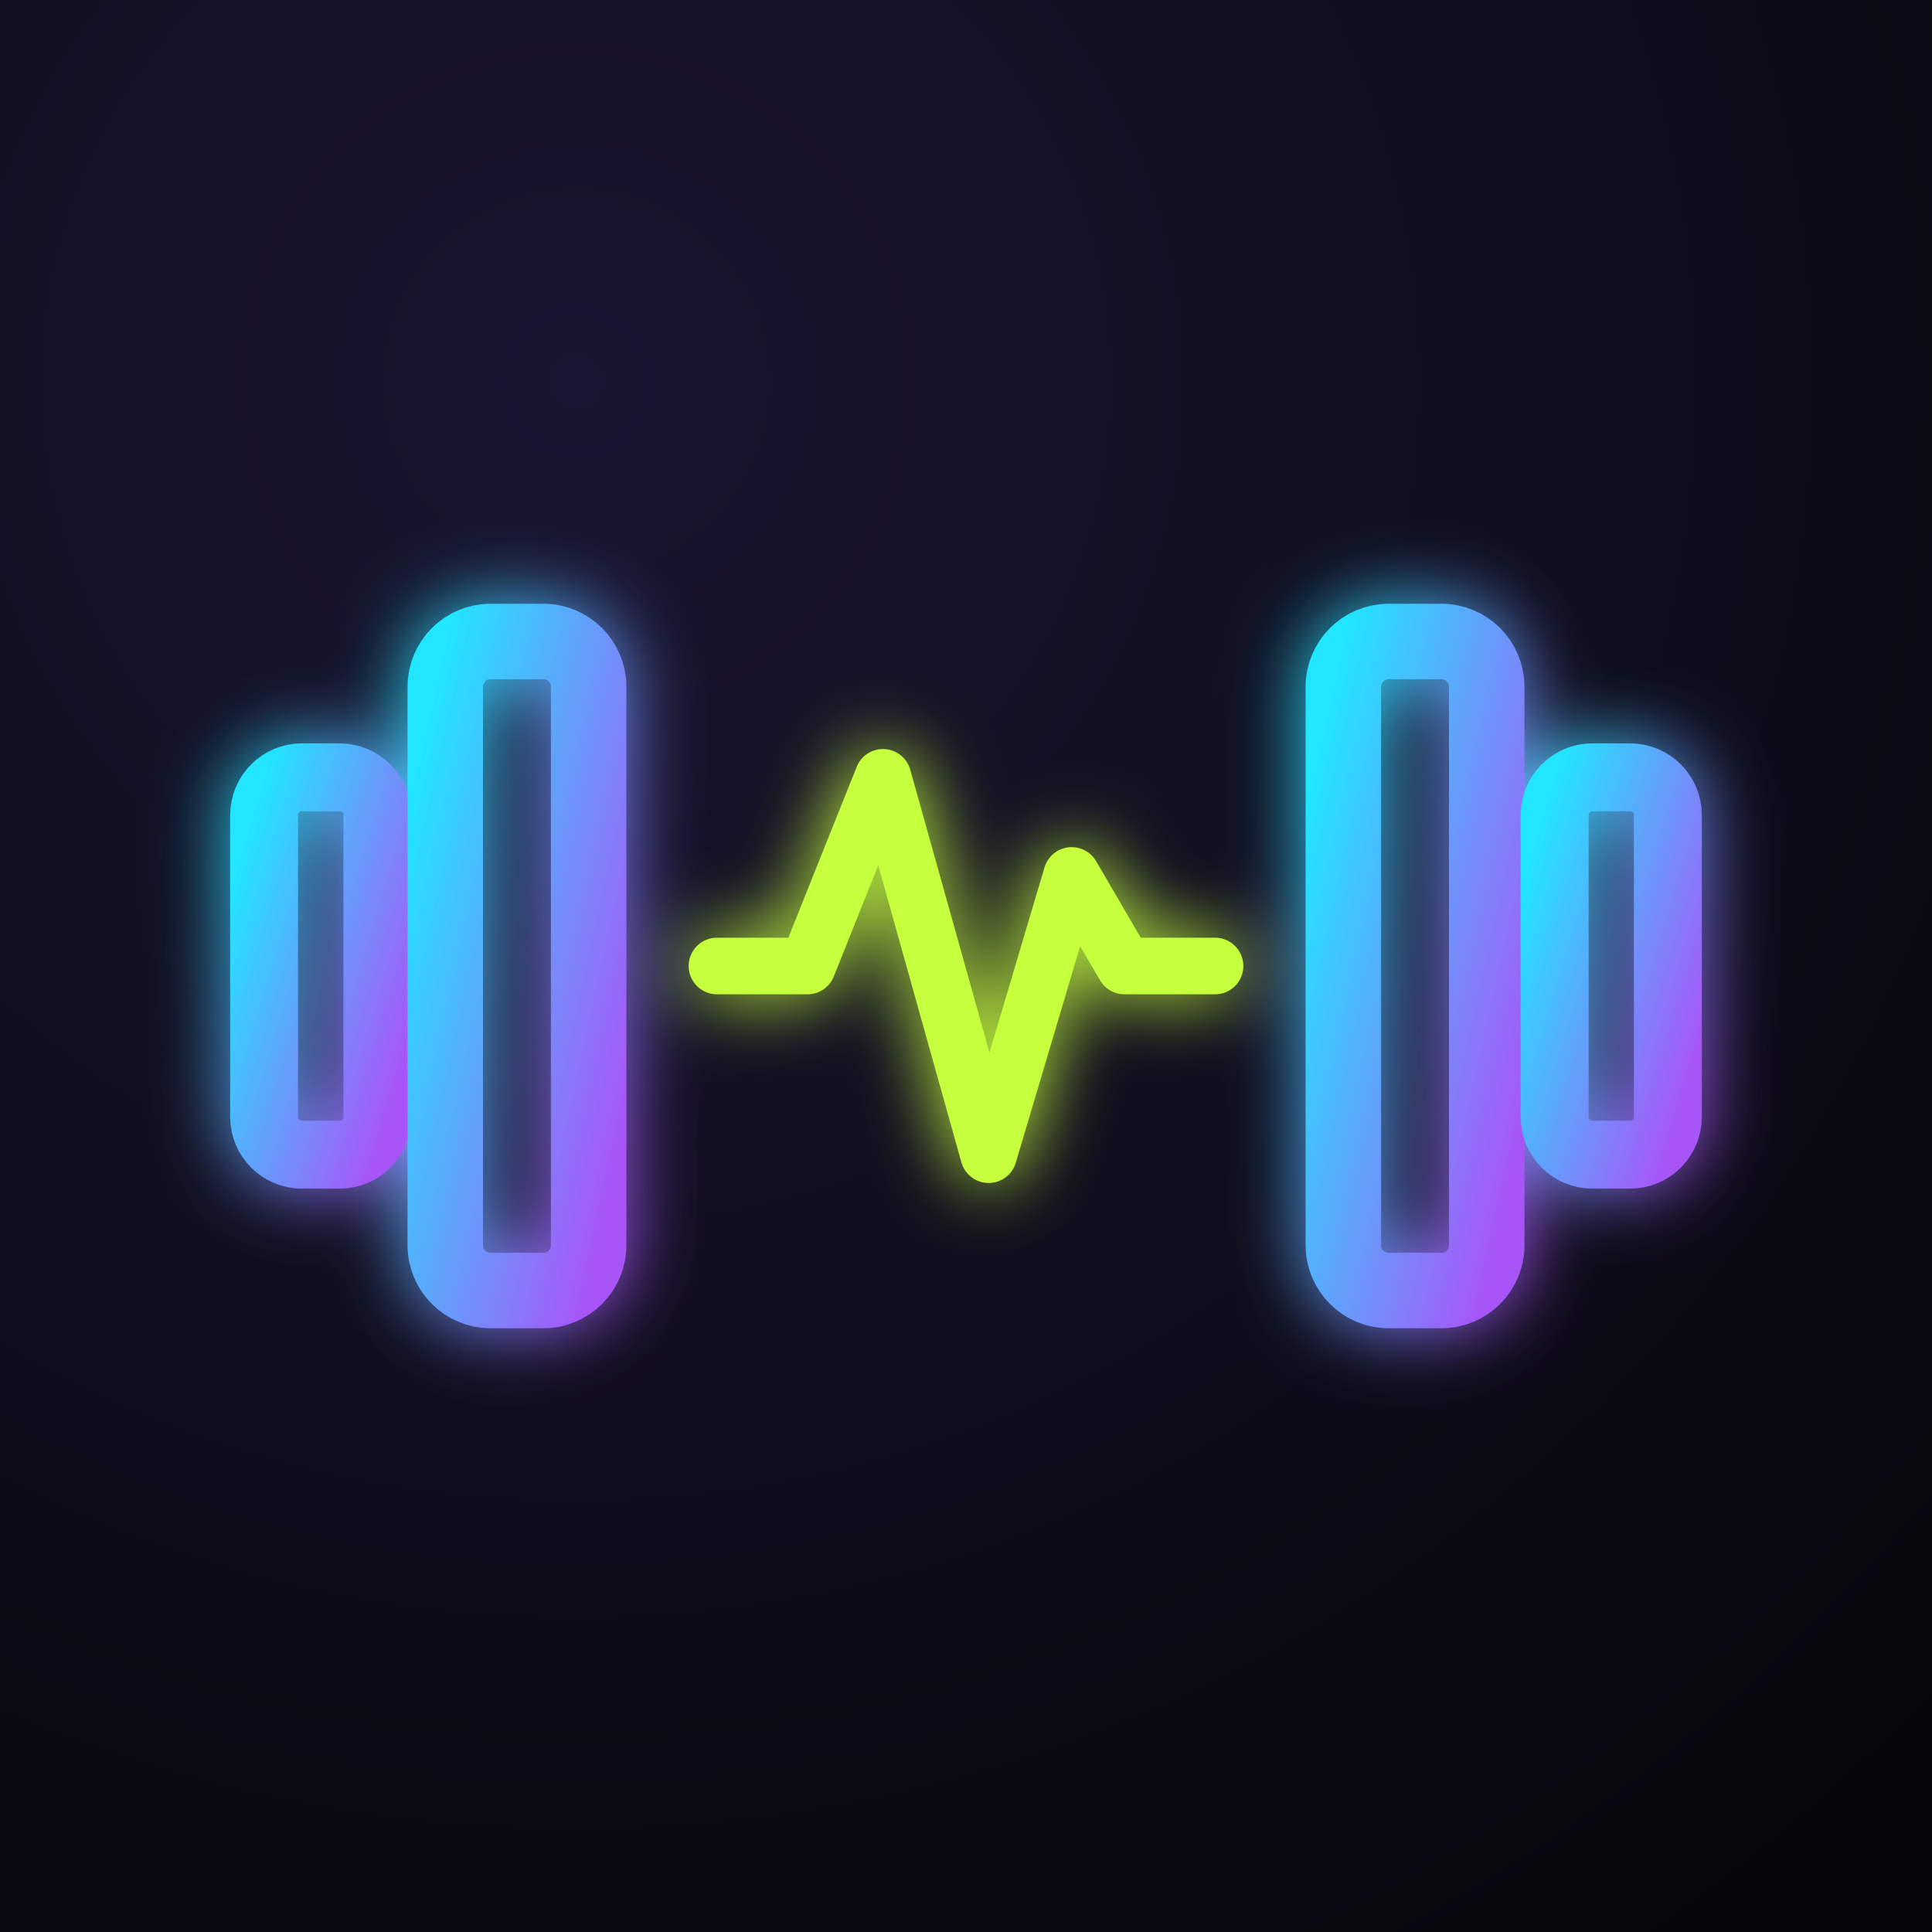
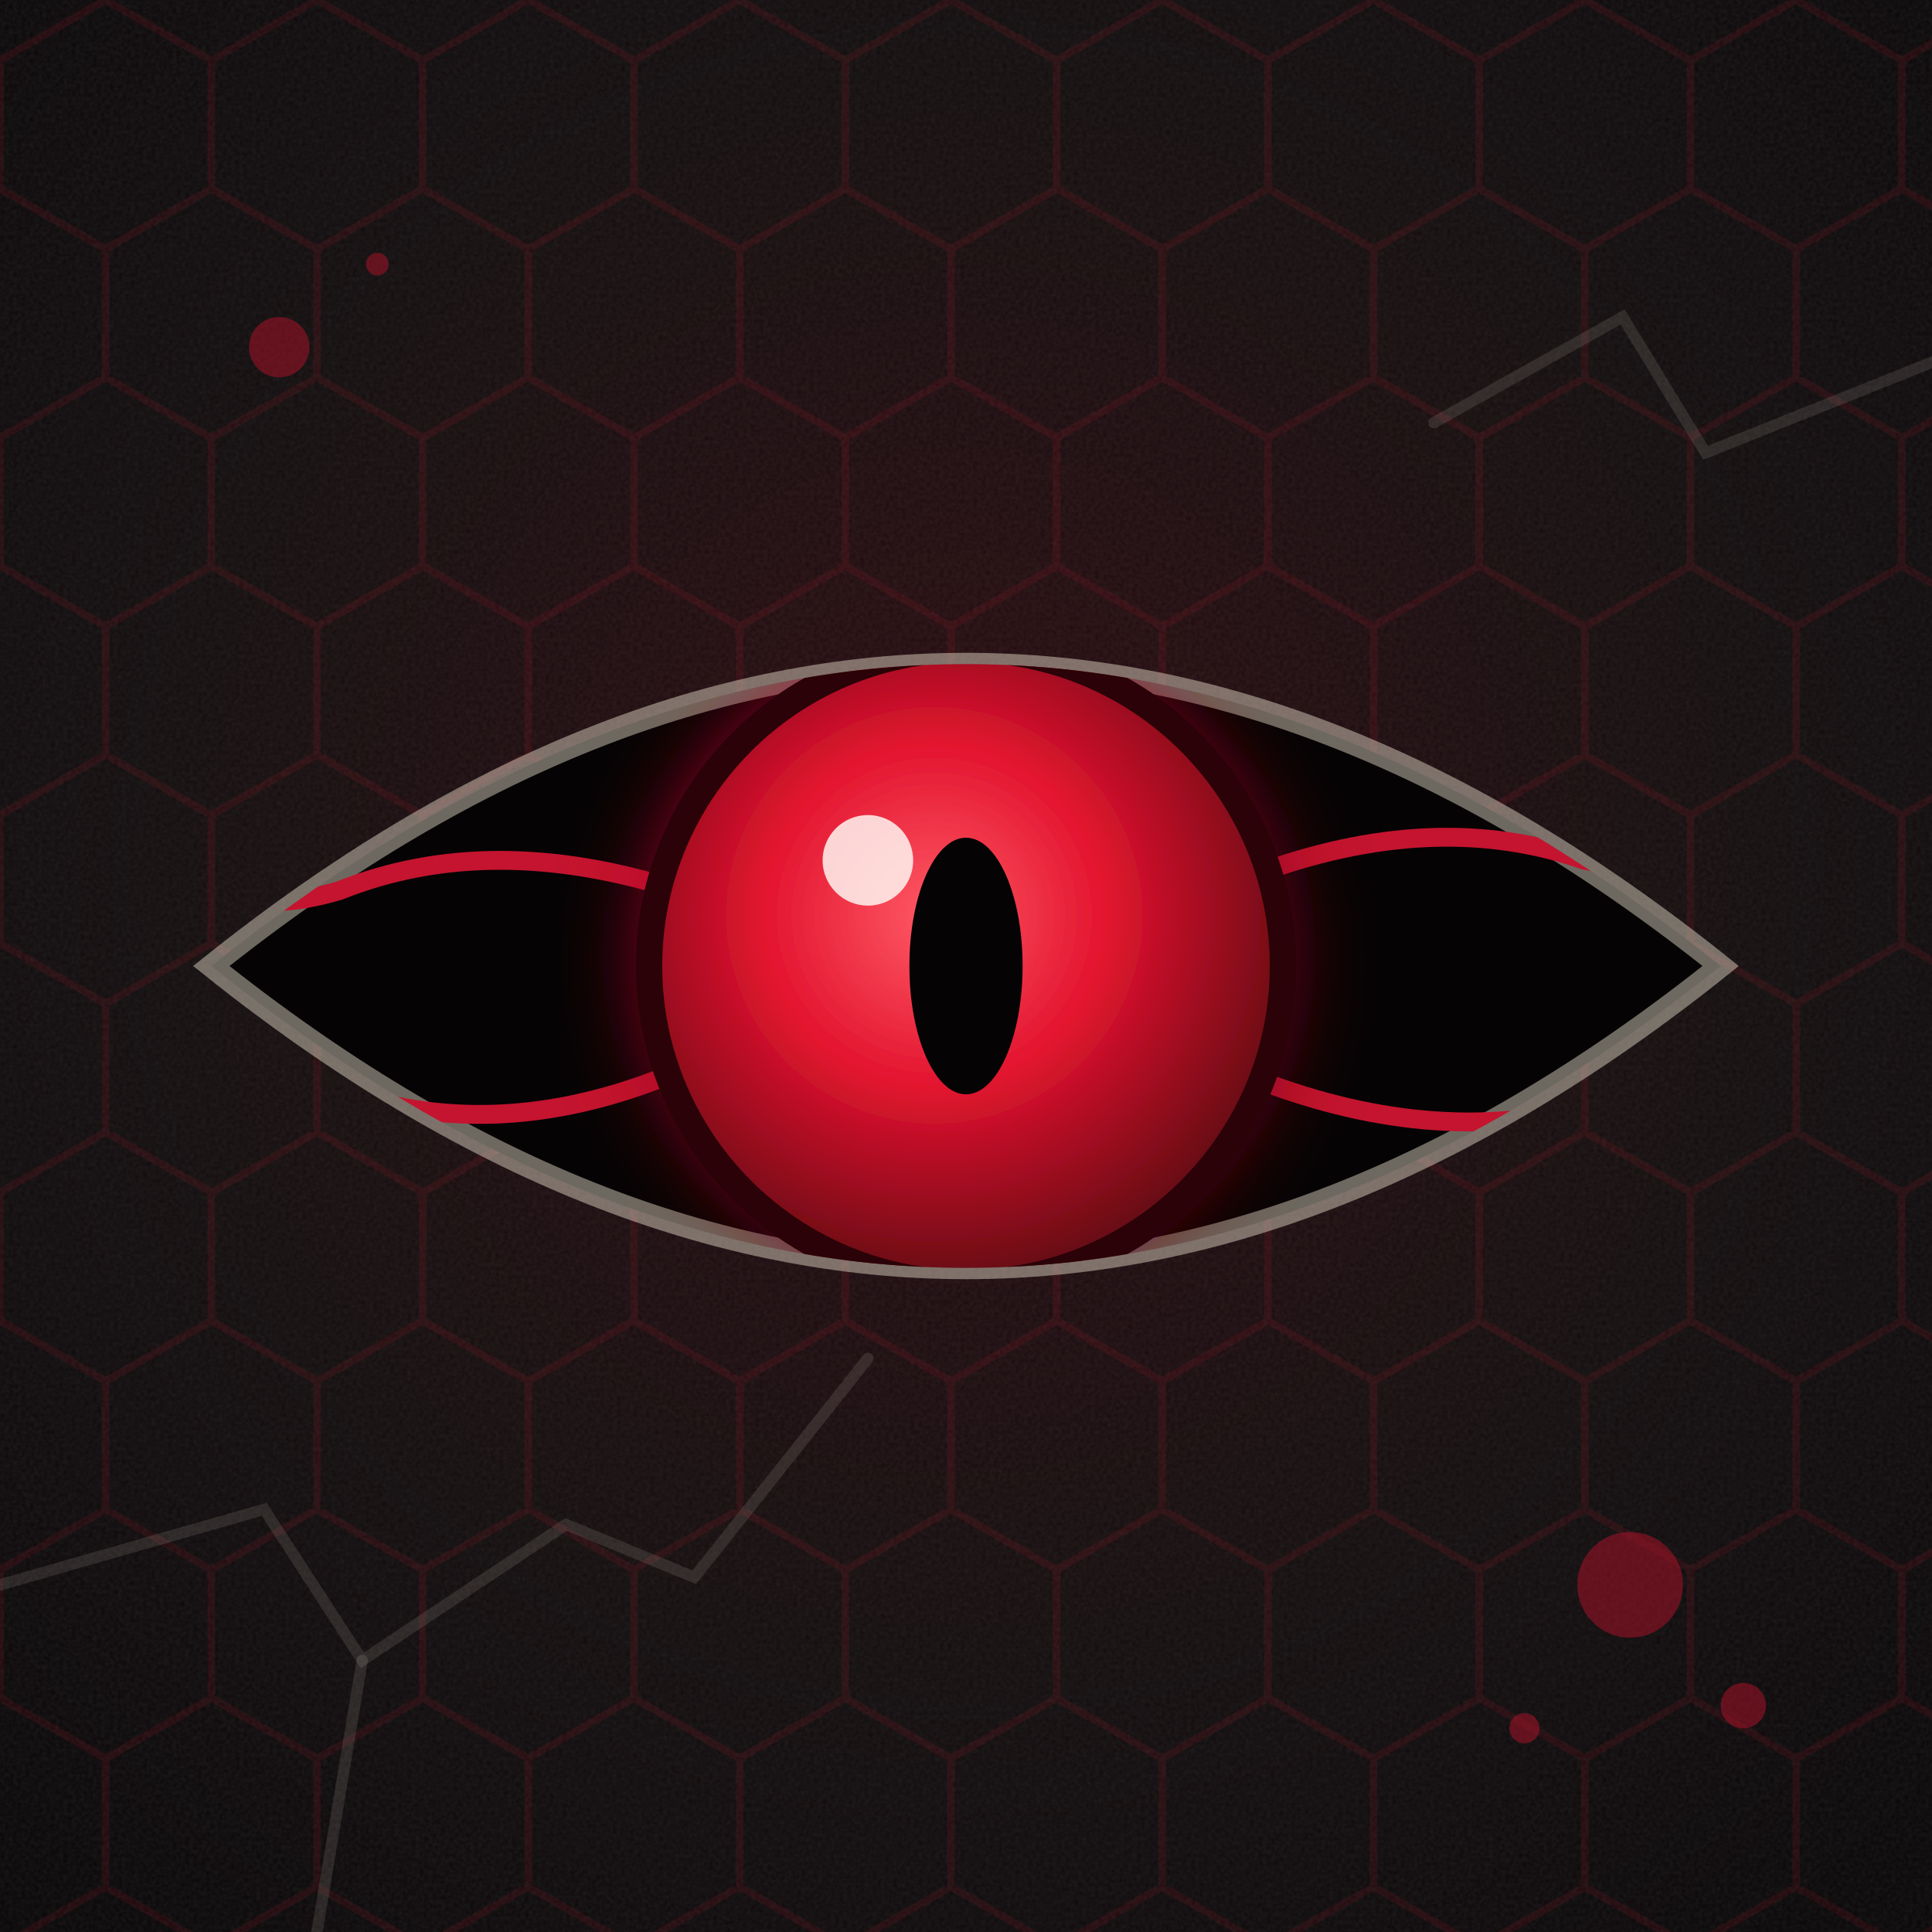
<svg xmlns="http://www.w3.org/2000/svg" viewBox="0 0 512 512">
  <defs>
-     <linearGradient id="g" x1="0" y1="0" x2="1" y2="1">
-       <stop offset="0" stop-color="#22e5ff" />
-       <stop offset="1" stop-color="#a855f7" />
-     </linearGradient>
-     <radialGradient id="bg" cx="0.3" cy="0.2" r="1">
-       <stop offset="0" stop-color="#1a1530" />
-       <stop offset="1" stop-color="#06060b" />
+     <radialGradient id="bg" cx="0.5" cy="0.45" r="0.75">
+       <stop offset="0" stop-color="#2a0a0f" />
+       <stop offset="0.55" stop-color="#120c0d" />
+       <stop offset="1" stop-color="#070506" />
    </radialGradient>
-     <filter id="glow" x="-50%" y="-50%" width="200%" height="200%">
-       <feGaussianBlur stdDeviation="10" result="b" />
+     <radialGradient id="iris" cx="0.45" cy="0.42" r="0.6">
+       <stop offset="0" stop-color="#ff5a66" />
+       <stop offset="0.45" stop-color="#e3142f" />
+       <stop offset="1" stop-color="#5e0612" />
+     </radialGradient>
+     <filter id="glow" x="-60%" y="-60%" width="220%" height="220%">
+       <feGaussianBlur stdDeviation="12" result="b" />
      <feMerge>
        <feMergeNode in="b" />
        <feMergeNode in="SourceGraphic" />
      </feMerge>
    </filter>
+     <filter id="ruido">
+       <feTurbulence type="fractalNoise" baseFrequency="0.9" numOctaves="3" />
+       <feColorMatrix values="0 0 0 0 1 0 0 0 0 1 0 0 0 0 1 0 0 0 0.07 0" />
+     </filter>
+     <pattern id="hex" width="56" height="100" patternUnits="userSpaceOnUse">
+       <path d="M28 66L0 50L0 16L28 0L56 16L56 50L28 66L28 100" fill="none" stroke="#c4142f" stroke-opacity="0.12" stroke-width="2" />
+     </pattern>
+     <clipPath id="ojo">
+       <path d="M56 256 Q256 96 456 256 Q256 416 56 256Z" />
+     </clipPath>
  </defs>
  <rect width="512" height="512" fill="url(#bg)" />
-   <g filter="url(#glow)" fill="none" stroke="url(#g)" stroke-linecap="round" stroke-linejoin="round">
-     <rect x="70" y="206" width="30" height="100" rx="10" stroke-width="18" />
-     <rect x="118" y="170" width="38" height="172" rx="12" stroke-width="20" />
-     <rect x="356" y="170" width="38" height="172" rx="12" stroke-width="20" />
-     <rect x="412" y="206" width="30" height="100" rx="10" stroke-width="18" />
-     <line x1="166" y1="256" x2="190" y2="256" stroke-width="18" />
-     <line x1="322" y1="256" x2="346" y2="256" stroke-width="18" />
-     <polyline points="190,256 214,256 234,206 262,306 284,232 298,256 322,256" stroke-width="15" stroke="#c6ff3d" />
+   <rect width="512" height="512" fill="url(#hex)" />
+   <rect width="512" height="512" filter="url(#ruido)" />
+   <g fill="none" stroke="#efe6d2" stroke-opacity="0.12" stroke-width="3" stroke-linecap="round">
+     <path d="M0 420 L70 400 L96 440 L150 404 L184 418 L230 360" />
+     <path d="M96 440 L84 512" />
+     <path d="M512 96 L452 120 L430 84 L380 112" />
+   </g>
+   <g fill="#b3122b" fill-opacity="0.5">
+     <circle cx="432" cy="420" r="14" />
+     <circle cx="462" cy="452" r="6" />
+     <circle cx="404" cy="458" r="4" />
+     <circle cx="74" cy="92" r="8" />
+     <circle cx="100" cy="70" r="3" />
+   </g>
+   <path d="M56 256 Q256 96 456 256 Q256 416 56 256Z" fill="#050304" stroke="#efe6d2" stroke-opacity="0.45" stroke-width="6" />
+   <g clip-path="url(#ojo)">
+     <g stroke="#c4142f" stroke-width="5" stroke-linecap="round" fill="none">
+       <path d="M180 236 Q130 220 90 236 Q70 242 56 236" />
+       <path d="M184 282 Q140 302 100 292" />
+       <path d="M332 232 Q380 214 420 228 Q440 232 456 222" />
+       <path d="M328 284 Q376 304 418 294" />
+     </g>
+     <circle cx="256" cy="256" r="84" fill="url(#iris)" filter="url(#glow)" />
+     <circle cx="256" cy="256" r="84" fill="none" stroke="#2a0207" stroke-width="7" />
+     <ellipse cx="256" cy="256" rx="15" ry="34" fill="#050304" />
+     <circle cx="230" cy="228" r="12" fill="#fff4f0" opacity="0.85" />
  </g>
</svg>
